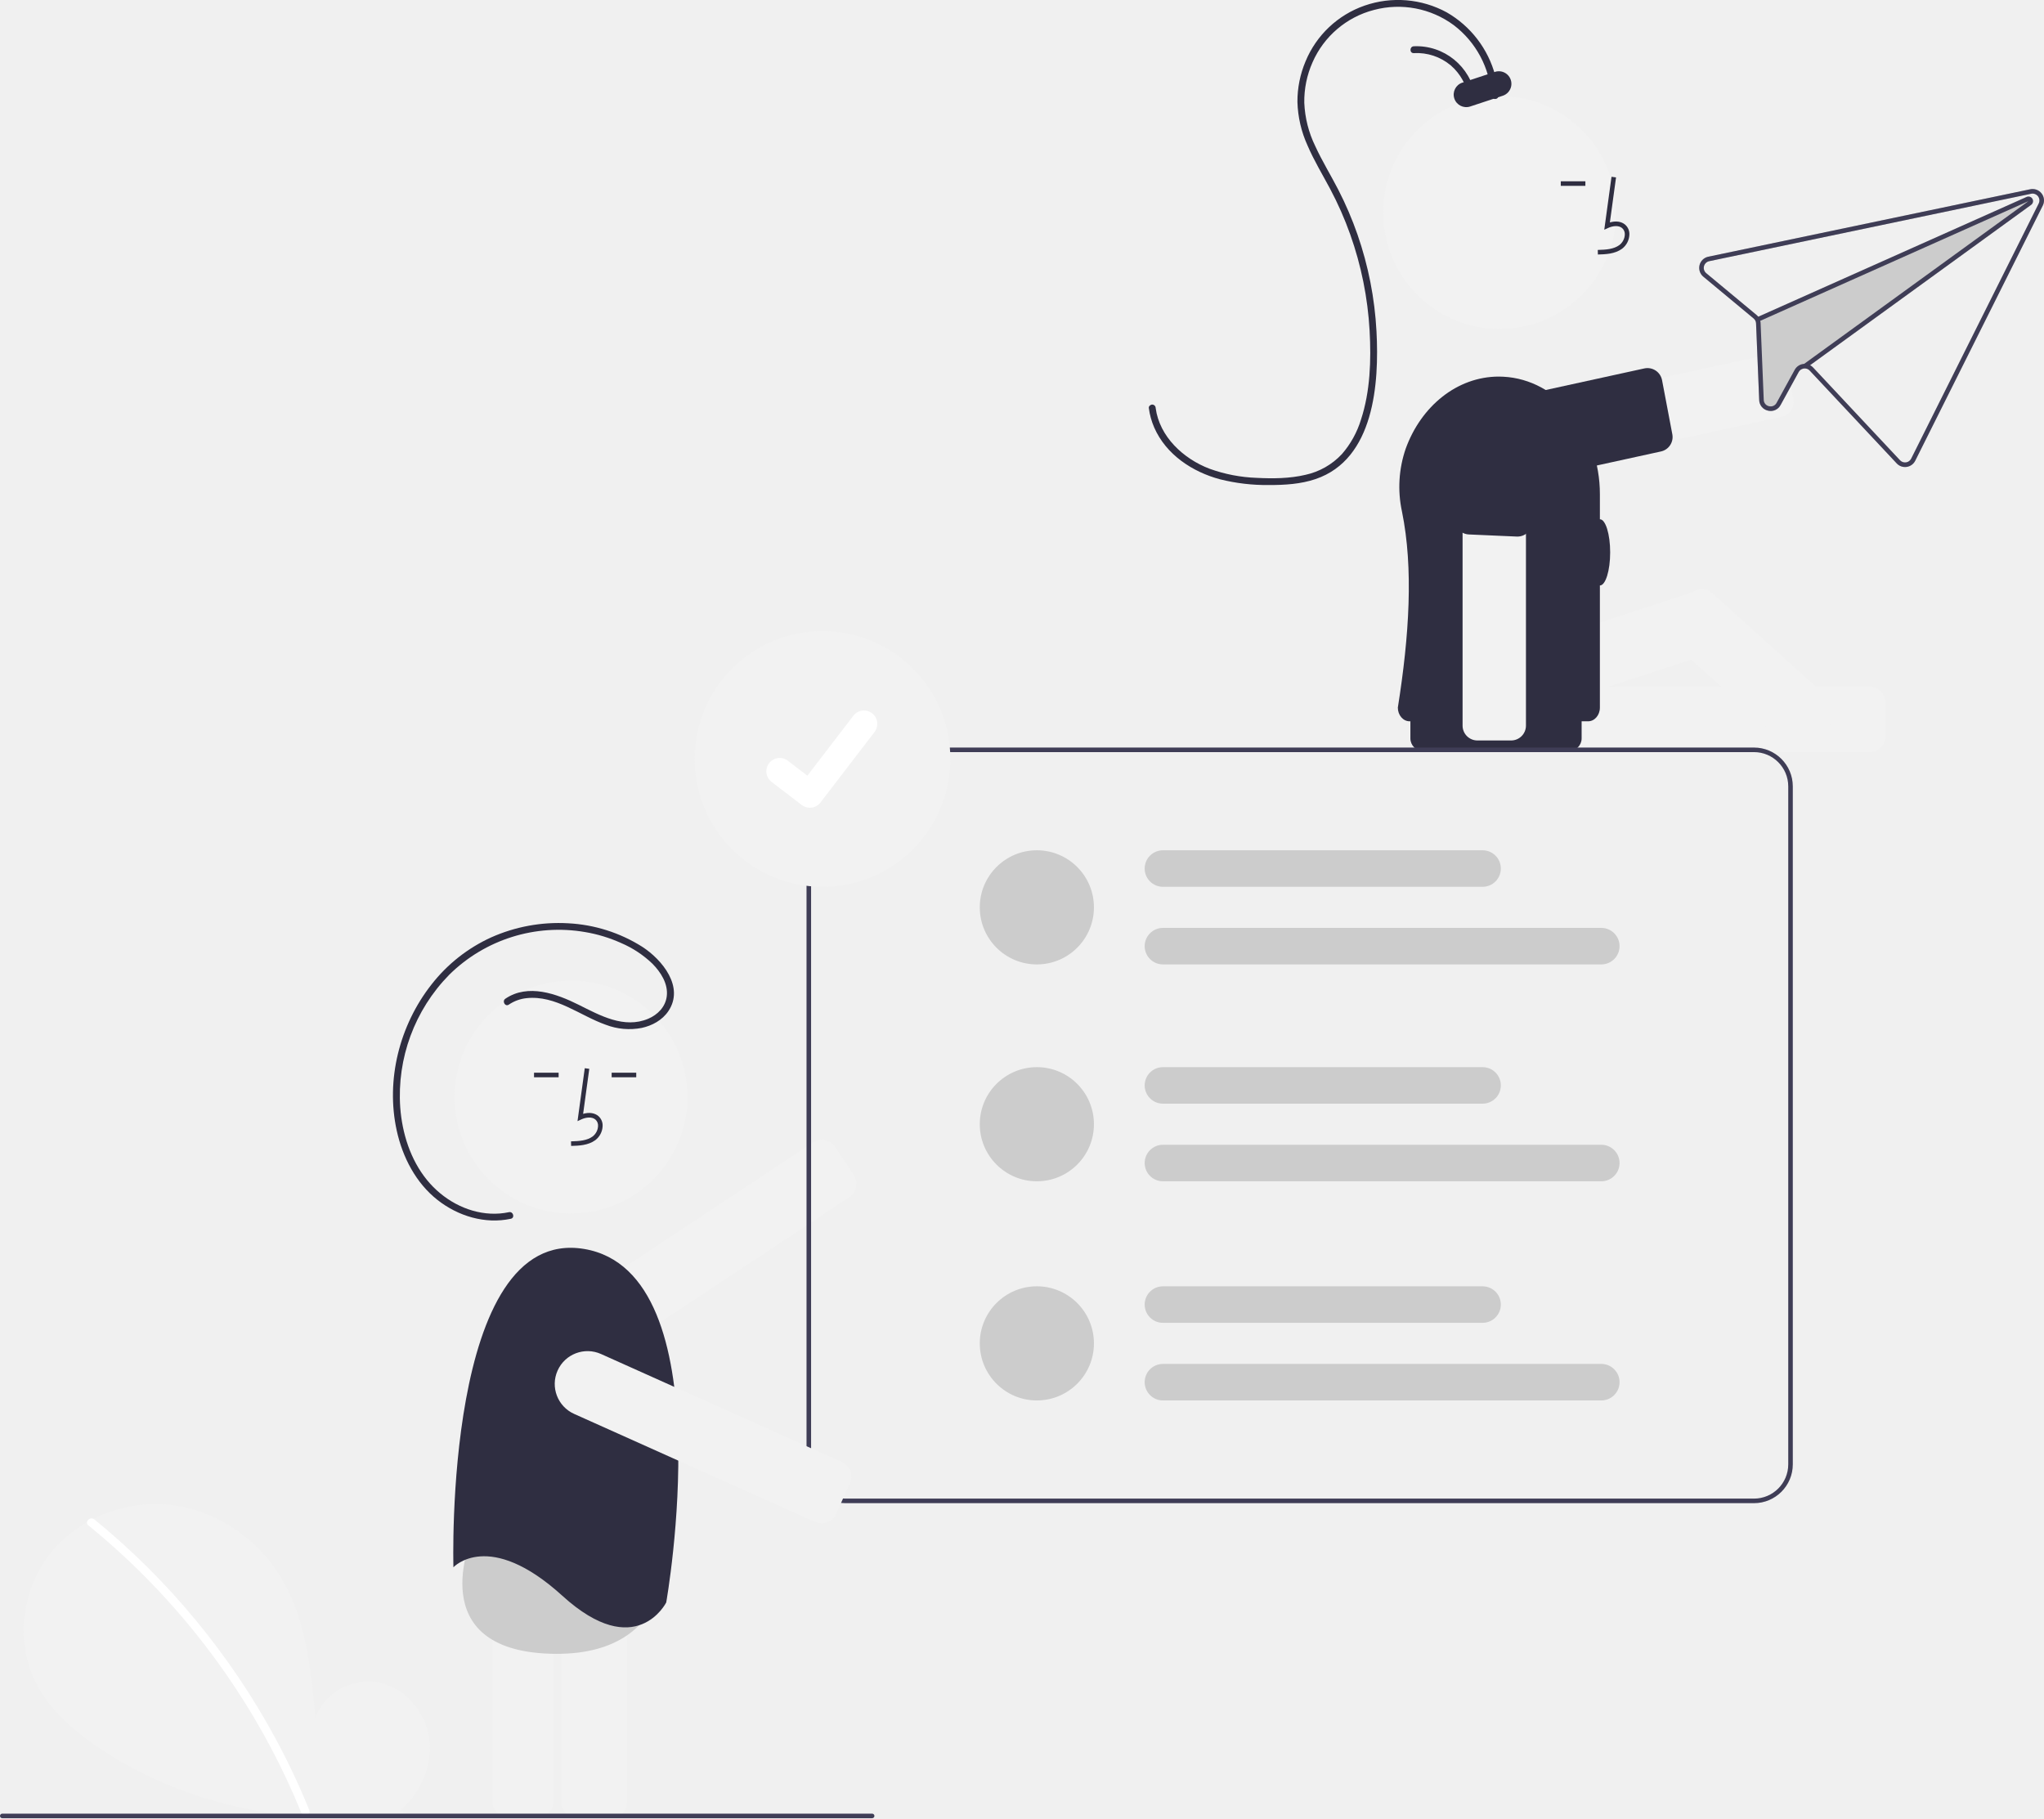
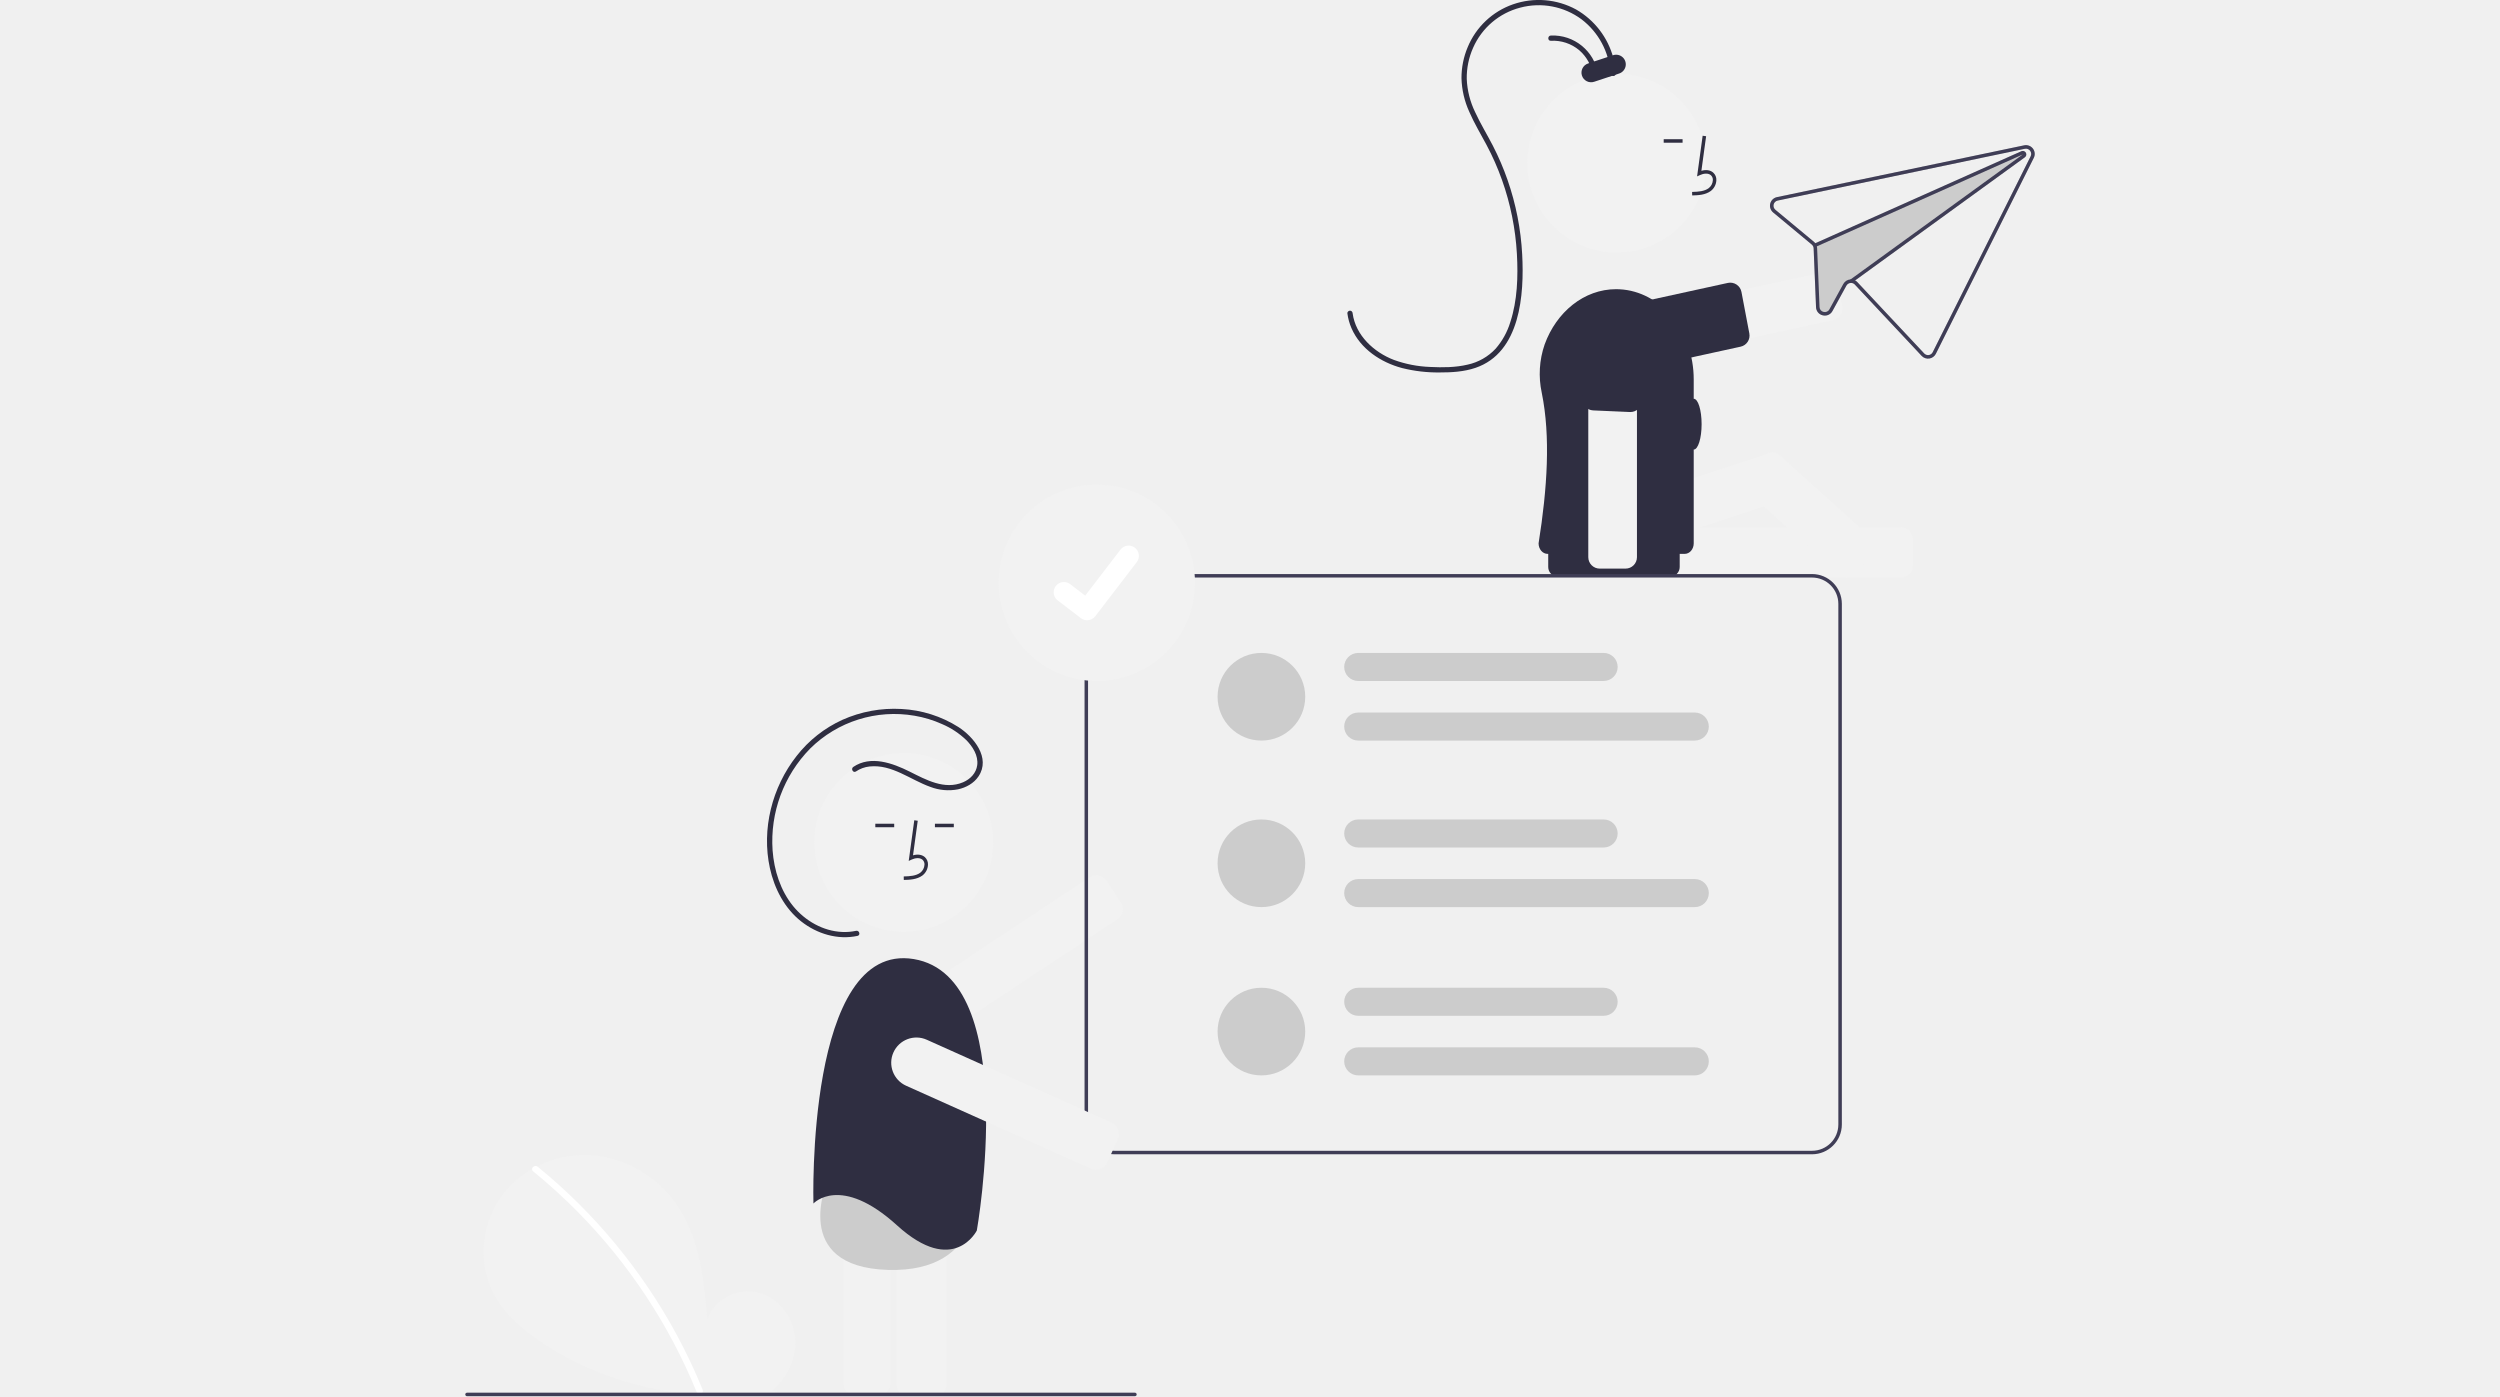
- <svg xmlns="http://www.w3.org/2000/svg" id="bd411abf-b37a-4216-8308-03ddb60011b7" data-name="Layer 1" width="895.287" height="796.46" viewBox="0 0 895.287 796.46">
+ <svg xmlns="http://www.w3.org/2000/svg" id="bd411abf-b37a-4216-8308-03ddb60011b7" data-name="Layer 1" width="895.287" height="500" viewBox="0 0 895.287 796.46">
  <path d="M327.406,845.05c8.993-7.599,14.455-19.602,13.022-31.288s-10.305-22.428-21.813-24.91-24.628,4.388-28.123,15.63c-1.924-21.674-4.141-44.257-15.664-62.715-10.434-16.713-28.507-28.672-48.093-30.811s-40.208,5.941-52.424,21.4-15.206,37.934-6.651,55.682c6.302,13.075,17.914,22.805,30.079,30.721,38.813,25.255,86.96,33.788,132.772,27.046Z" transform="translate(-152.3563 -51.77002)" fill="#f2f2f2" />
  <path d="M193.68,717.345A317.625,317.625,0,0,1,237.944,761.299a322.163,322.163,0,0,1,34.908,51.663A320.844,320.844,0,0,1,287.8,844.613c.898,2.2-2.675,3.158-3.562.982a315.276,315.276,0,0,0-28.808-54.506,317.26,317.26,0,0,0-38.636-47.729,316.497,316.497,0,0,0-25.726-23.403c-1.844-1.502.783-4.102,2.612-2.612Z" transform="translate(-152.3563 -51.77002)" fill="#fff" />
  <path d="M971.177,381.308H848.163a7.008,7.008,0,0,1-7-7V359.549a7.008,7.008,0,0,1,7-7H971.177a7.008,7.008,0,0,1,7,7v14.759A7.008,7.008,0,0,1,971.177,381.308Z" transform="translate(-152.3563 -51.77002)" fill="#f2f2f2" />
  <path d="M954.578,358.74l-52.425-47.269a6.494,6.494,0,0,0-8.317-.32L779.104,349.033a6.507,6.507,0,0,0-4.134,8.21l4.627,14.016a6.488,6.488,0,0,0,8.21,4.134l105.244-34.749,42.937,38.714a6.454,6.454,0,0,0,4.345,1.673q.171,0,.344-.009a6.457,6.457,0,0,0,4.492-2.139l9.883-10.961A6.508,6.508,0,0,0,954.578,358.74Z" transform="translate(-152.3563 -51.77002)" fill="#f2f2f2" />
  <path d="M374.061,712.208a6.007,6.007,0,0,0-6,6V841.222a6.007,6.007,0,0,0,6,6h14.76a6.007,6.007,0,0,0,6-6V718.208a6.007,6.007,0,0,0-6-6Z" transform="translate(-152.3563 -51.77002)" fill="#f2f2f2" />
  <path d="M420.013,848.222H405.253a7.008,7.008,0,0,1-7-7V718.208a7.008,7.008,0,0,1,7-7H420.013a7.008,7.008,0,0,1,7,7V841.222A7.008,7.008,0,0,1,420.013,848.222Z" transform="translate(-152.3563 -51.77002)" fill="#f2f2f2" />
  <path d="M444.178,727.745s5.576,50.144-50.719,48.441S359.066,725.211,359.066,725.211s11.765-9.245,41.503-.304S444.178,727.745,444.178,727.745Z" transform="translate(-152.3563 -51.77002)" fill="#ccc" />
  <path d="M419.986,642.408a14.377,14.377,0,0,1-7.958-26.367l96.428-63.82a6.999,6.999,0,0,1,9.701,1.974l8.146,12.308a7.008,7.008,0,0,1-1.974,9.701l-96.428,63.82A14.304,14.304,0,0,1,419.986,642.408Z" transform="translate(-152.3563 -51.77002)" fill="#f2f2f2" />
  <circle cx="250.121" cy="480.559" r="51" fill="#f2f2f2" />
  <path d="M402.515,553.738c3.306-.092,7.42-.207,10.59-2.522a8.133,8.133,0,0,0,3.2-6.073,5.471,5.471,0,0,0-1.86-4.493c-1.656-1.399-4.073-1.727-6.678-.961l2.699-19.726-1.981-.271-3.173,23.19,1.655-.759c1.918-.88,4.552-1.328,6.188.055a3.515,3.515,0,0,1,1.153,2.896,6.147,6.147,0,0,1-2.381,4.528c-2.467,1.802-5.746,2.034-9.466,2.138Z" transform="translate(-152.3563 -51.77002)" fill="#2f2e41" />
  <rect x="267.909" y="469.894" width="10.772" height="2" fill="#2f2e41" />
  <rect x="233.909" y="469.894" width="10.772" height="2" fill="#2f2e41" />
  <path d="M350.961,738.31s-4.403-149.715,57.244-139.44,35.961,154.852,35.961,154.852-13.21,26.42-45.502-2.936S350.961,738.31,350.961,738.31Z" transform="translate(-152.3563 -51.77002)" fill="#2f2e41" />
  <path d="M373.712,489.253c9.923-6.738,22.448-2.161,32.09,2.648,9.364,4.67,19.917,10.612,30.512,6.113,4.138-1.757,7.501-5.193,8.086-9.79.696-5.477-2.615-10.604-6.299-14.327a45.877,45.877,0,0,0-13.765-9.072,64.335,64.335,0,0,0-15.668-4.764,68.191,68.191,0,0,0-59.581,18.731,75.548,75.548,0,0,0-21.425,58.072c.843,11.345,4.466,22.914,11.735,31.82,6.82,8.356,17.033,14.231,27.933,14.721a31.334,31.334,0,0,0,7.962-.647c1.883-.402,2.688,2.49.798,2.893-11.353,2.421-23.113-1.176-32.117-8.258-9.478-7.456-15.294-18.742-17.844-30.372-4.88-22.255,1.233-46.205,15.242-64.022a69.796,69.796,0,0,1,26.118-20.609,72.508,72.508,0,0,1,33.692-6.182,67.104,67.104,0,0,1,32.479,10.291c8.731,5.642,18.57,17.603,11.45,28.185-2.663,3.957-7.083,6.368-11.672,7.358a28.651,28.651,0,0,1-15.724-1.37c-11.406-4.028-21.956-13.028-34.723-11.664a16.931,16.931,0,0,0-7.765,2.834c-1.601,1.087-3.104-1.511-1.514-2.59Z" transform="translate(-152.3563 -51.77002)" fill="#2f2e41" />
  <path d="M809.441,256.971a13.88,13.88,0,0,1,4.55-25.24l112.988-24.596a6.506,6.506,0,0,1,7.734,4.969l-.488.106.488-.106,3.14,14.422a6.5,6.5,0,0,1-4.969,7.734L819.896,258.855a14.097,14.097,0,0,1-1.483.241A13.775,13.775,0,0,1,809.441,256.971Z" transform="translate(-152.3563 -51.77002)" fill="#f2f2f2" />
  <path d="M800.19,248.818h0q-.101-.402-.18-.813c-.929-4.894.768-10.045,4.778-14.508a30.705,30.705,0,0,1,16.274-9.065l51.511-11.27a6.501,6.501,0,0,1,7.775,5.137l4.494,23.674a6.466,6.466,0,0,1-4.997,7.562l-51.837,11.34a33.322,33.322,0,0,1-7.116.783C810.682,261.659,802.179,256.685,800.19,248.818Z" transform="translate(-152.3563 -51.77002)" fill="#2f2e41" />
  <circle cx="656.849" cy="93.076" r="51" fill="#f2f2f2" />
  <path d="M852.243,163.255c3.306-.092,7.42-.207,10.59-2.522a8.133,8.133,0,0,0,3.2-6.073,5.471,5.471,0,0,0-1.86-4.493c-1.656-1.399-4.073-1.727-6.678-.961l2.699-19.726L858.212,129.209l-3.173,23.19,1.655-.759c1.918-.88,4.552-1.328,6.188.055a3.515,3.515,0,0,1,1.153,2.896,6.147,6.147,0,0,1-2.381,4.528c-2.467,1.802-5.746,2.034-9.466,2.138Z" transform="translate(-152.3563 -51.77002)" fill="#2f2e41" />
  <rect x="683.636" y="79.412" width="10.772" height="2" fill="#2f2e41" />
  <path d="M805.637,93.696A42.161,42.161,0,0,0,789.15,62.81a41.065,41.065,0,0,0-35.015-6.678,40.441,40.441,0,0,0-26.883,22.939A42.107,42.107,0,0,0,723.643,96.763a47.833,47.833,0,0,0,4.831,19.067c3.007,6.552,6.8,12.699,10.094,19.104a152.462,152.462,0,0,1,8.377,19.557,154.179,154.179,0,0,1,8.322,42.374c1.224,22.771-.954,56.014-26.66,64.753-6.537,2.222-13.588,2.636-20.442,2.618a83.951,83.951,0,0,1-21.42-2.509c-12.135-3.24-23.656-10.85-28.826-22.672a31.553,31.553,0,0,1-2.373-8.569c-.108-.81.767-1.492,1.5-1.5a1.537,1.537,0,0,1,1.5,1.5c1.674,12.598,12.172,22.259,23.569,26.602a67.697,67.697,0,0,0,20.736,4.011c7.046.356,14.362.301,21.262-1.321a30.792,30.792,0,0,0,16.014-9.103,41.402,41.402,0,0,0,8.359-15.122c4.057-12.385,4.483-26.002,3.77-38.911a151.262,151.262,0,0,0-8.498-42.193,147.934,147.934,0,0,0-8.804-19.958c-3.342-6.286-7.054-12.395-9.87-18.947a49.444,49.444,0,0,1-4.445-19.153,45.244,45.244,0,0,1,3.576-17.793,43.37,43.37,0,0,1,25.81-24.361,44.641,44.641,0,0,1,36.016,2.95,45.385,45.385,0,0,1,21.255,27.733,43.424,43.424,0,0,1,1.342,8.775c.099,1.93-2.901,1.924-3,0Z" transform="translate(-152.3563 -51.77002)" fill="#2f2e41" />
  <path d="M795.664,94.749A23.488,23.488,0,0,0,787.807,80.416a23.169,23.169,0,0,0-16.195-5.376c-1.93.097-1.925-2.904,0-3a26.104,26.104,0,0,1,26.945,21.911c.288,1.889-2.602,2.703-2.893.798Z" transform="translate(-152.3563 -51.77002)" fill="#2f2e41" />
  <path d="M789.361,94.922a5.5,5.5,0,0,1,3.499-6.947l14.244-4.703a5.5,5.5,0,1,1,3.449,10.445l-14.244,4.703a5.498,5.498,0,0,1-6.947-3.498Z" transform="translate(-152.3563 -51.77002)" fill="#2f2e41" />
  <path d="M900.591,164.22a5.006,5.006,0,0,0-2.164,8.748l22.011,18.289a3.254,3.254,0,0,1,.783.978,3.058,3.058,0,0,1,.3,1.207l1.374,33.541a4.893,4.893,0,0,0,3.849,4.67l.039.009a4.886,4.886,0,0,0,5.486-2.475l7.94-14.479a3.011,3.011,0,0,1,2.689-1.542,2.91,2.91,0,0,1,2.133.947l38.101,40.655a4.968,4.968,0,0,0,4.37,1.528,5.018,5.018,0,0,0,3.744-2.707L1047.112,141.815a5.002,5.002,0,0,0-5.503-7.139l-1.809.378-139.208,29.165Zm-.892,7.212a3.007,3.007,0,0,1,1.308-5.251l139.165-29.155,1.852-.389a3.008,3.008,0,0,1,3.303,4.279L989.461,252.689a3,3,0,0,1-4.869.708l-38.101-40.655a4.795,4.795,0,0,0-1.3-1.003l96.812-70.234a2.003,2.003,0,0,0-1.648-3.575,1.744,1.744,0,0,0-.323.111l-117.549,52.471a4.934,4.934,0,0,0-.774-.791L899.699,171.432Z" transform="translate(-152.3563 -51.77002)" fill="#ccc" />
  <path d="M900.591,164.22a5.006,5.006,0,0,0-2.164,8.748l22.011,18.289a3.254,3.254,0,0,1,.783.978,3.058,3.058,0,0,1,.3,1.207l1.374,33.541a4.893,4.893,0,0,0,3.849,4.67l.039.009a4.886,4.886,0,0,0,5.486-2.475l7.94-14.479a3.011,3.011,0,0,1,2.689-1.542,2.91,2.91,0,0,1,2.133.947l38.101,40.655a4.968,4.968,0,0,0,4.37,1.528,5.018,5.018,0,0,0,3.744-2.707L1047.112,141.815a5.002,5.002,0,0,0-5.503-7.139l-1.809.378-139.208,29.165Zm-.892,7.212a3.007,3.007,0,0,1,1.308-5.251l139.165-29.155,1.852-.389a3.008,3.008,0,0,1,3.303,4.279L989.461,252.689a3,3,0,0,1-4.869.708L946.491,212.741a4.795,4.795,0,0,0-1.3-1.003,4.866,4.866,0,0,0-2.269-.578c-.112-.005-.225,0-.34.005l-.01-.002a4.989,4.989,0,0,0-4.115,2.582l-7.942,14.489a2.911,2.911,0,0,1-3.3,1.475l-.02-.004a2.904,2.904,0,0,1-2.306-2.801l-1.374-33.54a4.731,4.731,0,0,0-.151-1.05l.002-.01a4.796,4.796,0,0,0-.357-.953,4.648,4.648,0,0,0-.527-.838,4.934,4.934,0,0,0-.774-.791L899.699,171.432Z" transform="translate(-152.3563 -51.77002)" fill="#3f3d56" />
  <path d="M922.485,190.512l117.549-52.471a1.745,1.745,0,0,1,.323-.111,2.003,2.003,0,0,1,1.648,3.575l-96.812,70.234-1.708,1.242-1.17-1.62.26-.197.01.002,98.241-71.283L923.369,192.303l-.002.01-.512.222-.815-1.826Z" transform="translate(-152.3563 -51.77002)" fill="#3f3d56" />
  <path d="M775.62,349.73a5.506,5.506,0,0,0-5.5,5.5v20a5.506,5.506,0,0,0,5.5,5.5h64a5.506,5.506,0,0,0,5.5-5.5v-20a5.506,5.506,0,0,0-5.5-5.5Z" transform="translate(-152.3563 -51.77002)" fill="#2f2e41" />
  <path d="M768.074,248.28a51.265,51.265,0,0,0-1.647,27.54c5.086,24.935,3.193,54.412-1.807,85.91,0,3.314,2.308,6,5.155,6h78.189c2.847,0,5.155-2.686,5.155-6v-93.5c0-27.63-18.782-50.24-42.274-51.44-.653-.04-1.314-.06-1.976-.06C790.543,216.73,774.785,229.76,768.074,248.28Z" transform="translate(-152.3563 -51.77002)" fill="#2f2e41" />
  <path d="M792.976,369.631V253.997a13.88,13.88,0,0,1,27.76,0V369.631a6.507,6.507,0,0,1-6.5,6.5H799.476A6.507,6.507,0,0,1,792.976,369.631Z" transform="translate(-152.3563 -51.77002)" fill="#f2f2f2" />
  <path d="M816.719,286.808l-20.98-.923a6.508,6.508,0,0,1-6.208-6.78l1.474-33.468a17,17,0,1,1,33.967,1.496l-1.473,33.468A6.5,6.5,0,0,1,817.012,286.814Q816.866,286.814,816.719,286.808Z" transform="translate(-152.3563 -51.77002)" fill="#2f2e41" />
  <ellipse cx="700.764" cy="241.96" rx="4.5" ry="14.5" fill="#2f2e41" />
  <circle cx="454.15" cy="397.46" r="25" fill="#ccc" />
  <path d="M853.734,474.23h-192a8,8,0,1,1,0-16h192a8,8,0,0,1,0,16Z" transform="translate(-152.3563 -51.77002)" fill="#ccc" />
  <path d="M801.734,440.23h-140a8,8,0,1,1,0-16h140a8,8,0,0,1,0,16Z" transform="translate(-152.3563 -51.77002)" fill="#ccc" />
  <circle cx="454.15" cy="492.46" r="25" fill="#ccc" />
  <path d="M853.734,569.23h-192a8,8,0,1,1,0-16h192a8,8,0,0,1,0,16Z" transform="translate(-152.3563 -51.77002)" fill="#ccc" />
  <path d="M801.734,535.23h-140a8,8,0,1,1,0-16h140a8,8,0,0,1,0,16Z" transform="translate(-152.3563 -51.77002)" fill="#ccc" />
  <circle cx="454.15" cy="588.46" r="25" fill="#ccc" />
  <path d="M853.734,665.23h-192a8,8,0,1,1,0-16h192a8,8,0,0,1,0,16Z" transform="translate(-152.3563 -51.77002)" fill="#ccc" />
  <path d="M801.734,631.23h-140a8,8,0,1,1,0-16h140a8,8,0,0,1,0,16Z" transform="translate(-152.3563 -51.77002)" fill="#ccc" />
  <path d="M920.62,710.23h-398a17.019,17.019,0,0,1-17-17v-297a17.019,17.019,0,0,1,17-17h398a17.019,17.019,0,0,1,17,17v297A17.019,17.019,0,0,1,920.62,710.23Zm-398-329a15.017,15.017,0,0,0-15,15v297a15.017,15.017,0,0,0,15,15h398a15.017,15.017,0,0,0,15-15v-297a15.017,15.017,0,0,0-15-15Z" transform="translate(-152.3563 -51.77002)" fill="#3f3d56" />
  <circle cx="360.264" cy="332.46" r="56" fill="#f2f2f2" />
  <path d="M507.069,405.593a5.808,5.808,0,0,1-3.495-1.161l-.062-.047L490.352,394.309a5.847,5.847,0,1,1,7.112-9.282l8.524,6.536,20.144-26.271a5.847,5.847,0,0,1,8.198-1.082l-.125.17.129-.168a5.853,5.853,0,0,1,1.082,8.198l-23.694,30.901A5.849,5.849,0,0,1,507.069,405.593Z" transform="translate(-152.3563 -51.77002)" fill="#fff" />
  <path d="M512.19,719.067a6.927,6.927,0,0,1-2.855-.613H509.335L403.831,671.124a14.379,14.379,0,1,1,11.771-26.239l105.505,47.33a6.999,6.999,0,0,1,3.522,9.251l-6.041,13.467A7.018,7.018,0,0,1,512.19,719.067Z" transform="translate(-152.3563 -51.77002)" fill="#f2f2f2" />
  <path d="M534.356,848.23h-381a1,1,0,1,1,0-2h381a1,1,0,0,1,0,2Z" transform="translate(-152.3563 -51.77002)" fill="#3f3d56" />
</svg>
